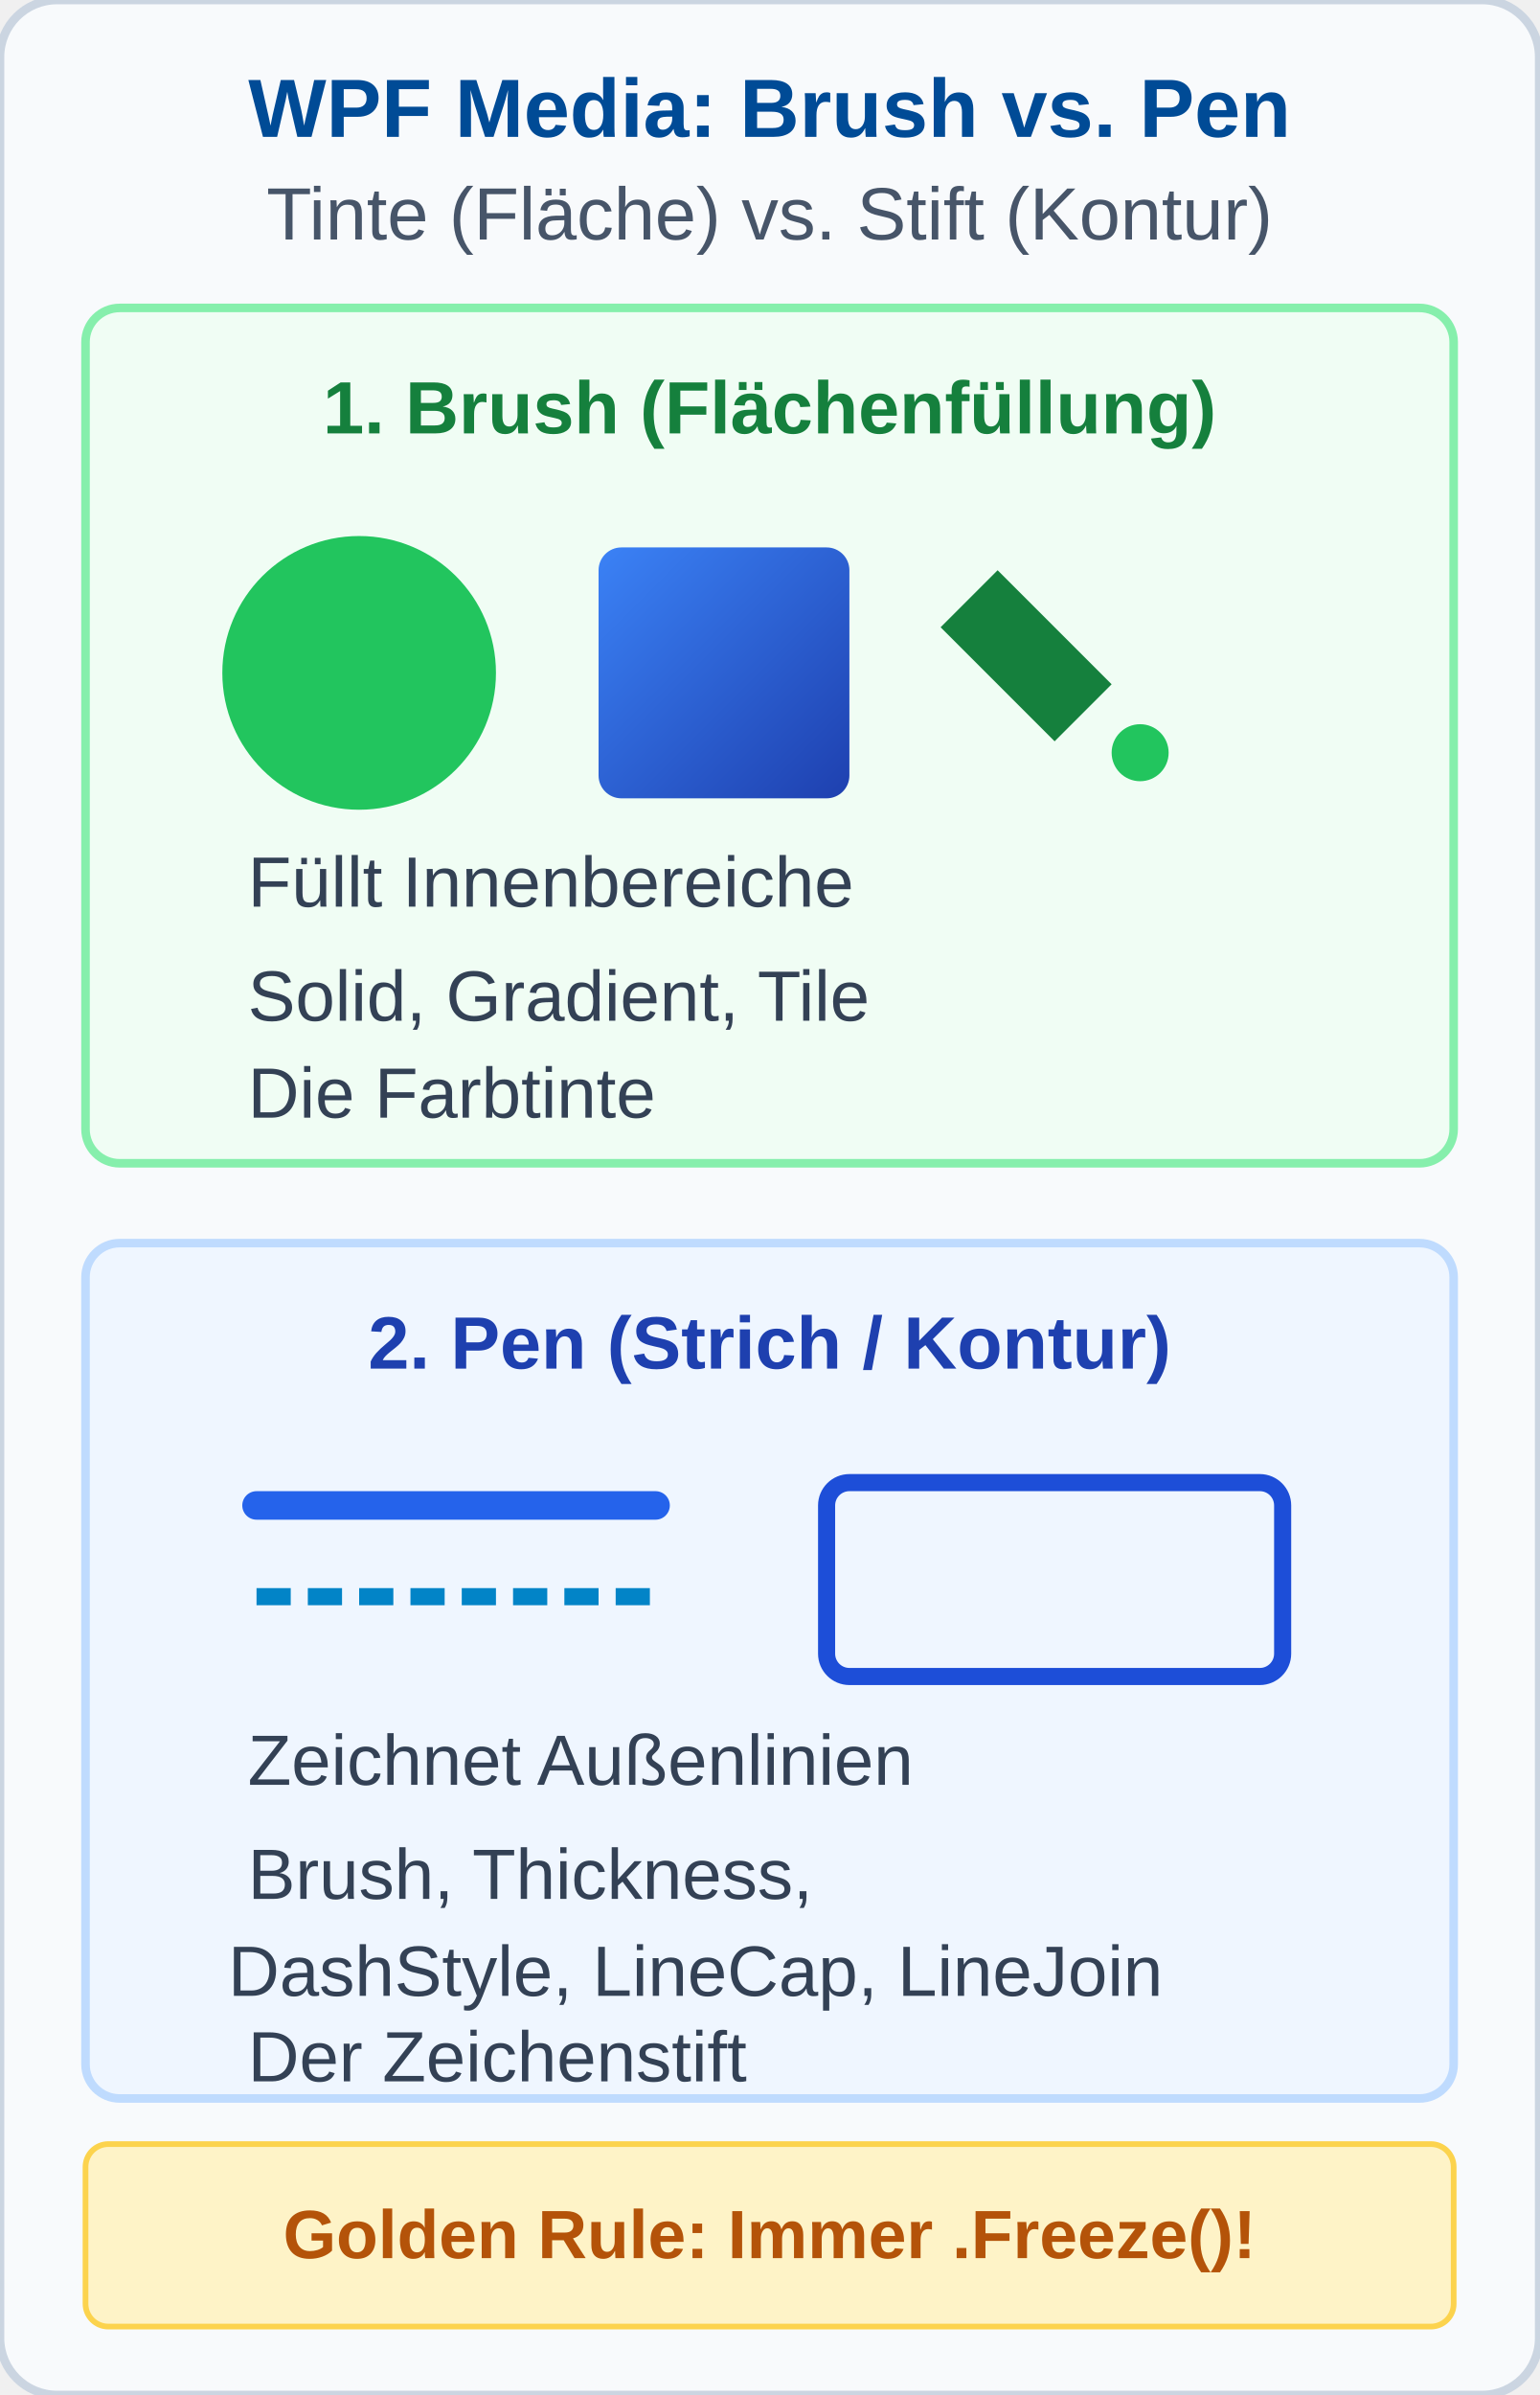
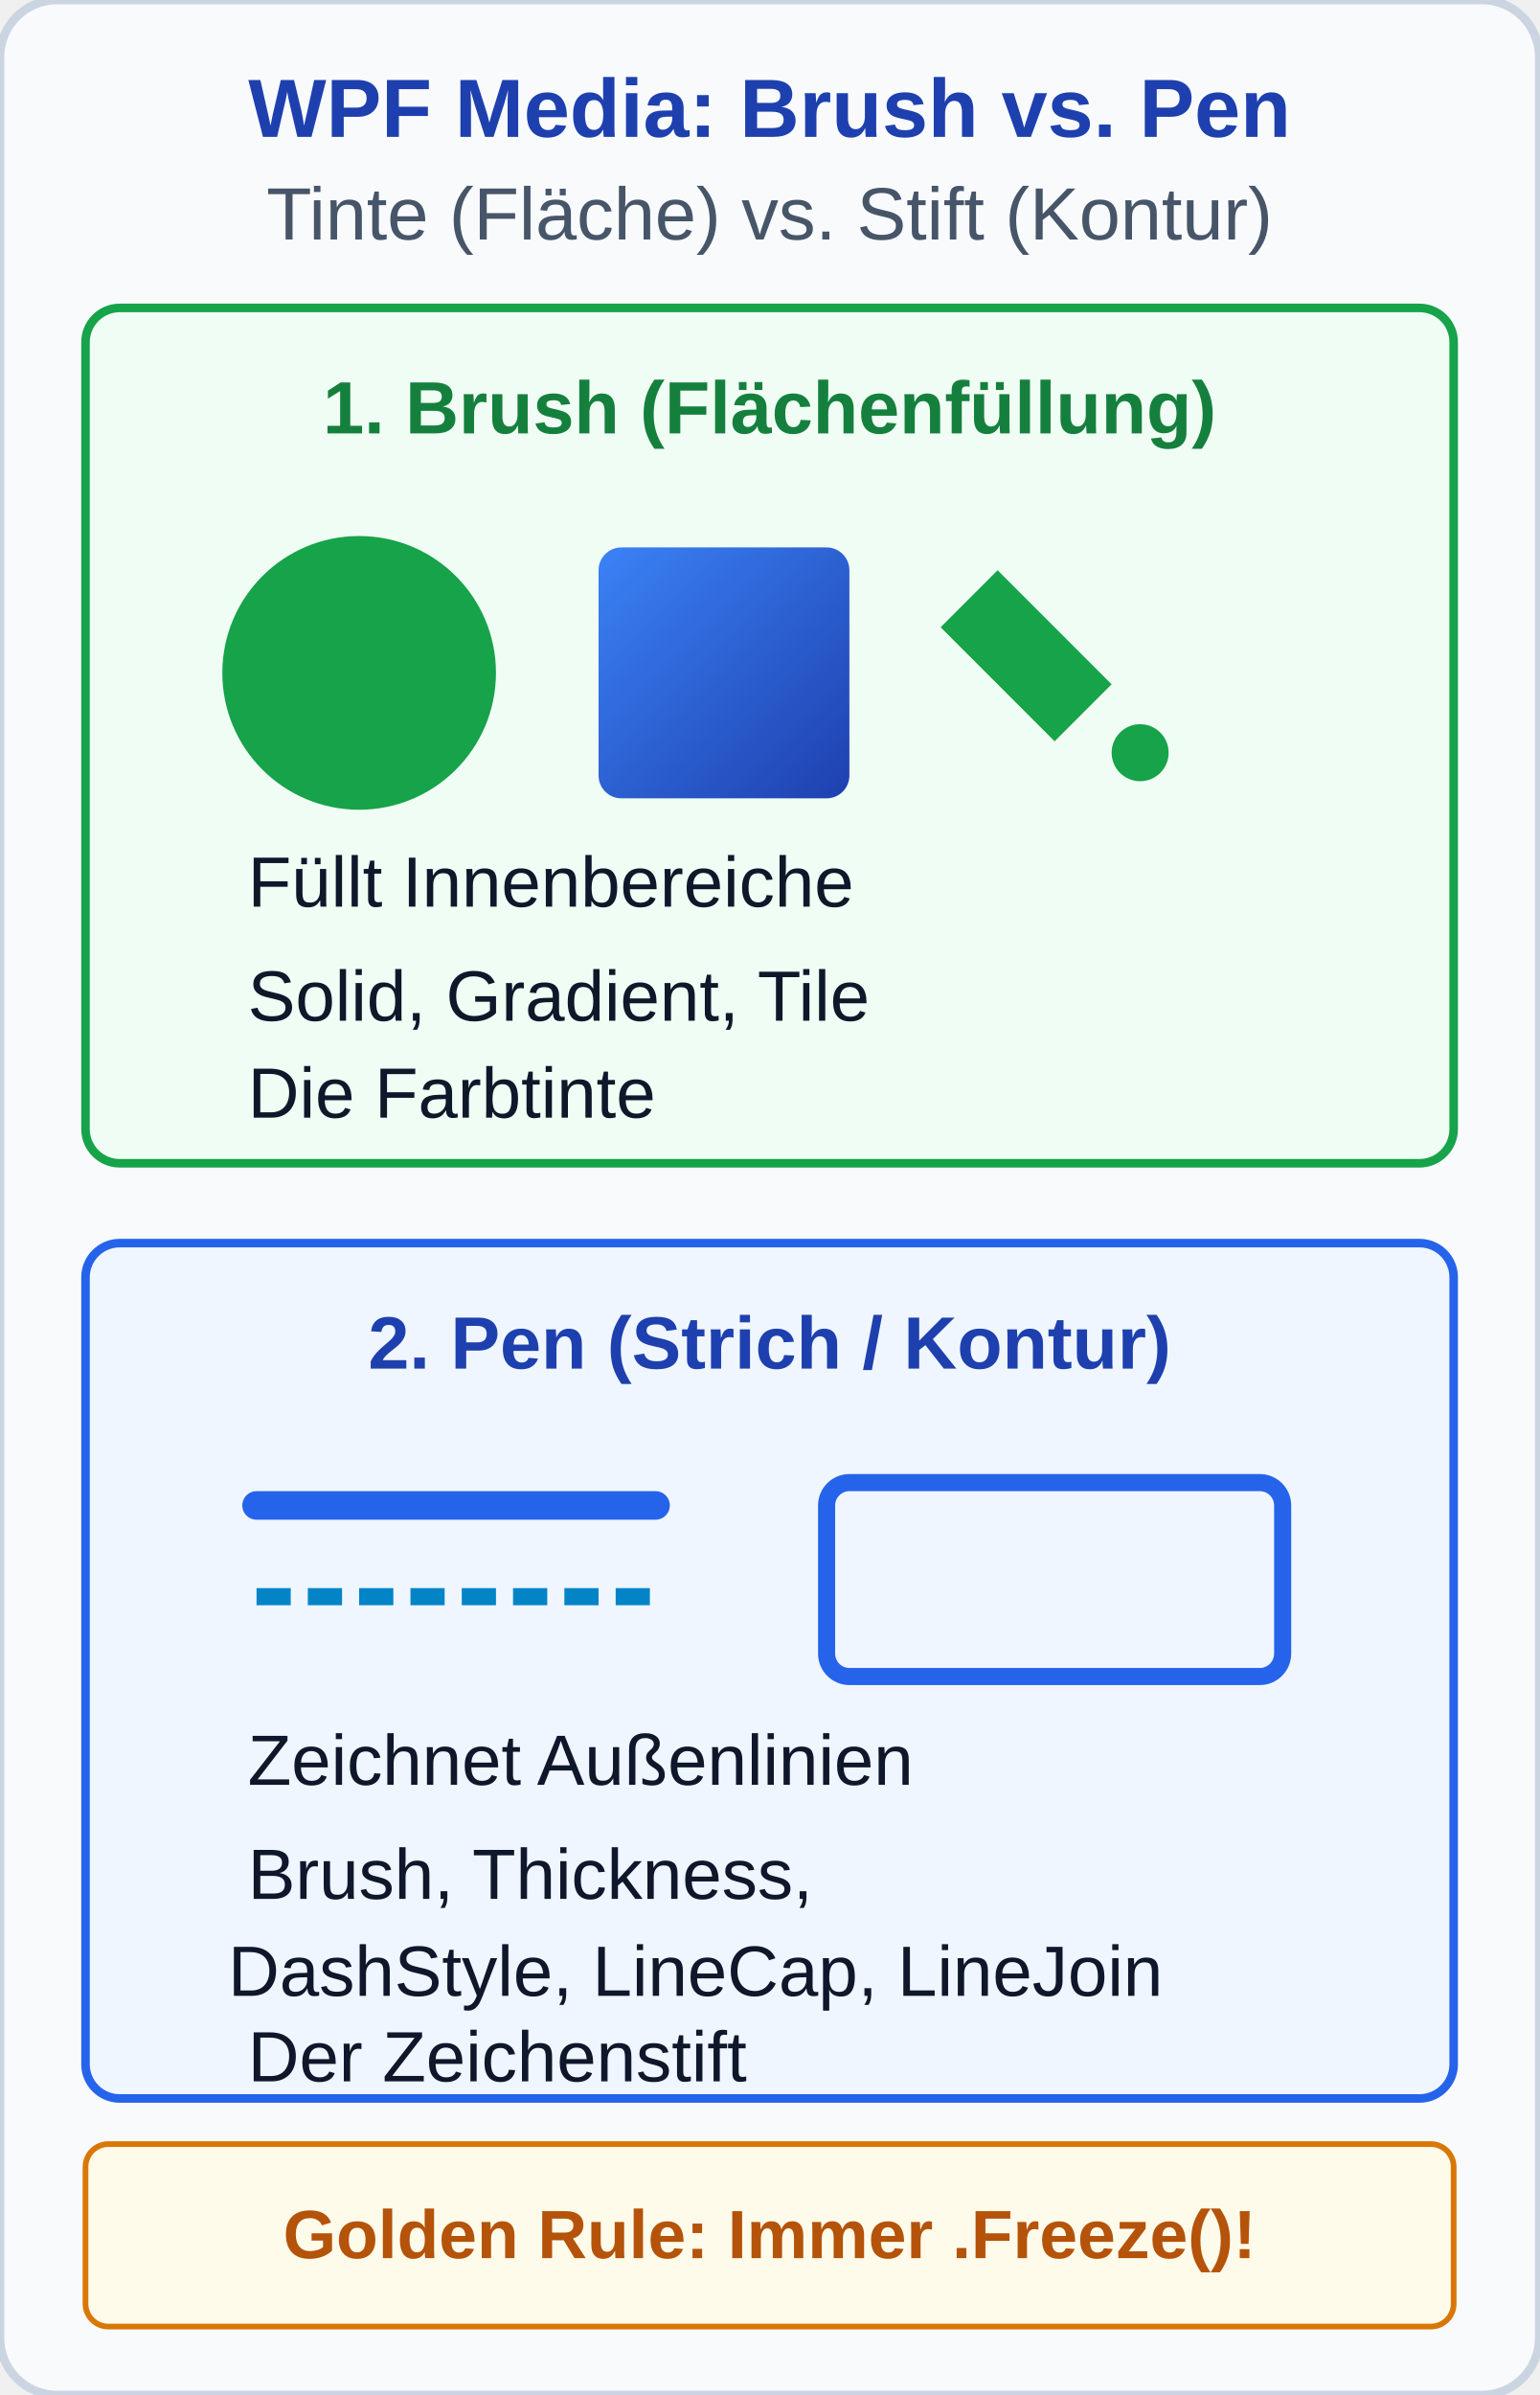
<svg xmlns="http://www.w3.org/2000/svg" viewBox="0 0 270 420" width="270" height="420">
  <defs>
    <style>
-       .hdr { font-family: 'Segoe UI', Arial, sans-serif; font-size: 14.5px; font-weight: bold; fill: #004B96; text-anchor: middle; }
-       .sub { font-family: 'Segoe UI', Arial, sans-serif; font-size: 13px; fill: #475569; text-anchor: middle; }
+       
+ /* @svg-palette:start */
+       .sem-primary { fill: #eff6ff; stroke: #2563eb; }
+       .sem-primary-bg { fill: #eff6ff; stroke: none; }
+       .sem-primary-stroke { stroke: #2563eb; }
+       .sem-primary-fill { fill: #2563eb; }
+       .sem-primary-text { fill: #1e40af; }
+       .sem-info { fill: #e0f2fe; stroke: #0284c7; }
+       .sem-info-bg { fill: #e0f2fe; stroke: none; }
+       .sem-info-stroke { stroke: #0284c7; }
+       .sem-info-fill { fill: #0284c7; }
+       .sem-info-text { fill: #0369a1; }
+       .sem-success { fill: #f0fdf4; stroke: #16a34a; }
+       .sem-success-bg { fill: #f0fdf4; stroke: none; }
+       .sem-success-stroke { stroke: #16a34a; }
+       .sem-success-fill { fill: #16a34a; }
+       .sem-success-text { fill: #15803d; }
+       .sem-warning { fill: #fffbeb; stroke: #d97706; }
+       .sem-warning-bg { fill: #fffbeb; stroke: none; }
+       .sem-warning-stroke { stroke: #d97706; }
+       .sem-warning-fill { fill: #d97706; }
+       .sem-warning-text { fill: #b45309; }
+       .sem-card { fill: #f8fafc; stroke: #cbd5e1; }
+       .sem-card-bg { fill: #f8fafc; stroke: none; }
+       .sem-card-stroke { stroke: #cbd5e1; }
+       .sem-card-fill { fill: #cbd5e1; }
+       .sem-card-text { fill: #1e293b; }
+       .sem-muted { fill: #f1f5f9; stroke: #94a3b8; }
+       .sem-muted-bg { fill: #f1f5f9; stroke: none; }
+       .sem-muted-stroke { stroke: #94a3b8; }
+       .sem-muted-fill { fill: #94a3b8; }
+       .sem-muted-text { fill: #475569; }
+       .sem-neutral { fill: #ffffff; stroke: #334155; }
+       .sem-neutral-bg { fill: #ffffff; stroke: none; }
+       .sem-neutral-stroke { stroke: #334155; }
+       .sem-neutral-fill { fill: #334155; }
+       .sem-neutral-text { fill: #0f172a; }
+       /* @svg-palette:end */
+ .hdr { font-family: 'Segoe UI', Arial, sans-serif; font-size: 14.5px; font-weight: bold;  text-anchor: middle; }
+       .sub { font-family: 'Segoe UI', Arial, sans-serif; font-size: 13px;  text-anchor: middle; }
      .lbl { font-family: 'Segoe UI', Arial, sans-serif; font-size: 13px; font-weight: bold; text-anchor: middle; }
-       .desc { font-family: 'Segoe UI', Arial, sans-serif; font-size: 12.5px; fill: #334155; }
+       .desc { font-family: 'Segoe UI', Arial, sans-serif; font-size: 12.5px;  }
    </style>
  </defs>
-   <rect width="270" height="420" rx="10" fill="#f8fafc" stroke="#cbd5e1" stroke-width="1.5" />
-   <text x="135" y="24" class="hdr">WPF Media: Brush vs. Pen</text>
-   <text x="135" y="42" class="sub">Tinte (Fläche) vs. Stift (Kontur)</text>
+   <rect class="sem-card" width="270" height="420" rx="10" stroke-width="1.5" />
+   <text x="135" y="24" class="hdr sem-primary-text">WPF Media: Brush vs. Pen</text>
+   <text x="135" y="42" class="sub sem-muted-text">Tinte (Fläche) vs. Stift (Kontur)</text>
  <g transform="translate(15, 54)">
-     <rect width="240" height="150" rx="6" fill="#f0fdf4" stroke="#86efac" stroke-width="1.5" />
-     <text x="120" y="22" class="lbl" style="fill: #15803d; text-anchor: middle;">1. Brush (Flächenfüllung)</text>
+     <rect class="sem-success" width="240" height="150" rx="6" stroke-width="1.5" />
+     <text x="120" y="22" class="lbl sem-success-text" style="text-anchor: middle;">1. Brush (Flächenfüllung)</text>
    <g transform="translate(20, 36)">
-       <circle cx="28" cy="28" r="24" fill="#22c55e" />
+       <circle class="sem-success-fill" cx="28" cy="28" r="24" />
      <rect x="70" y="6" width="44" height="44" rx="4" fill="url(#grad)" />
-       <path d="M 140 10 L 160 30 L 150 40 L 130 20 Z" fill="#15803d" />
-       <circle cx="165" cy="42" r="5" fill="#22c55e" />
+       <path class="sem-success-fill" d="M 140 10 L 160 30 L 150 40 L 130 20 Z" />
+       <circle class="sem-success-fill" cx="165" cy="42" r="5" />
    </g>
-     <text x="25" y="105" class="desc">
+     <text x="25" y="105" class="desc sem-neutral-text">
      <b>• Zweck:</b> Füllt Innenbereiche</text>
-     <text x="25" y="125" class="desc">
+     <text x="25" y="125" class="desc sem-neutral-text">
      <b>• Typen:</b> Solid, Gradient, Tile</text>
-     <text x="25" y="142" class="desc">
+     <text x="25" y="142" class="desc sem-neutral-text">
      <b>• Analogie:</b> Die Farbtinte</text>
  </g>
  <g transform="translate(15, 218)">
-     <rect width="240" height="150" rx="6" fill="#eff6ff" stroke="#bfdbfe" stroke-width="1.5" />
-     <text x="120" y="22" class="lbl" style="fill: #1e40af; text-anchor: middle;">2. Pen (Strich / Kontur)</text>
+     <rect class="sem-primary" width="240" height="150" rx="6" stroke-width="1.5" />
+     <text x="120" y="22" class="lbl sem-primary-text" style="text-anchor: middle;">2. Pen (Strich / Kontur)</text>
    <g transform="translate(20, 34)">
-       <line x1="10" y1="12" x2="80" y2="12" stroke="#2563eb" stroke-width="5" stroke-linecap="round" />
-       <line x1="10" y1="28" x2="80" y2="28" stroke="#0284c7" stroke-width="3" stroke-dasharray="6,3" />
-       <rect x="110" y="8" width="80" height="34" rx="4" fill="none" stroke="#1d4ed8" stroke-width="3" />
+       <line class="sem-primary-stroke" x1="10" y1="12" x2="80" y2="12" stroke-width="5" stroke-linecap="round" />
+       <line class="sem-info-stroke" x1="10" y1="28" x2="80" y2="28" stroke-width="3" stroke-dasharray="6,3" />
+       <rect class="sem-primary-stroke" x="110" y="8" width="80" height="34" rx="4" fill="none" stroke-width="3" />
    </g>
-     <text x="25" y="95" class="desc">
+     <text x="25" y="95" class="desc sem-neutral-text">
      <b>• Zweck:</b> Zeichnet Außenlinien</text>
-     <text x="25" y="115" class="desc">
+     <text x="25" y="115" class="desc sem-neutral-text">
      <b>• Attribute:</b> Brush, Thickness,</text>
-     <text x="25" y="132" class="desc">  DashStyle, LineCap, LineJoin</text>
-     <text x="25" y="147" class="desc">
+     <text x="25" y="132" class="desc sem-neutral-text">  DashStyle, LineCap, LineJoin</text>
+     <text x="25" y="147" class="desc sem-neutral-text">
      <b>• Analogie:</b> Der Zeichenstift</text>
  </g>
  <g transform="translate(15, 376)">
-     <rect width="240" height="32" rx="4" fill="#fef3c7" stroke="#fcd34d" />
-     <text x="120" y="20" class="lbl" style="font-size: 12px; fill: #b45309; text-anchor: middle;">Golden Rule: Immer .Freeze()!</text>
+     <rect class="sem-warning" width="240" height="32" rx="4" />
+     <text x="120" y="20" class="lbl sem-warning-text" style="font-size: 12px;  text-anchor: middle;">Golden Rule: Immer .Freeze()!</text>
  </g>
  <defs>
    <linearGradient id="grad" x1="0" y1="0" x2="1" y2="1">
      <stop offset="0%" stop-color="#3b82f6" />
      <stop offset="100%" stop-color="#1e40af" />
    </linearGradient>
  </defs>
</svg>
